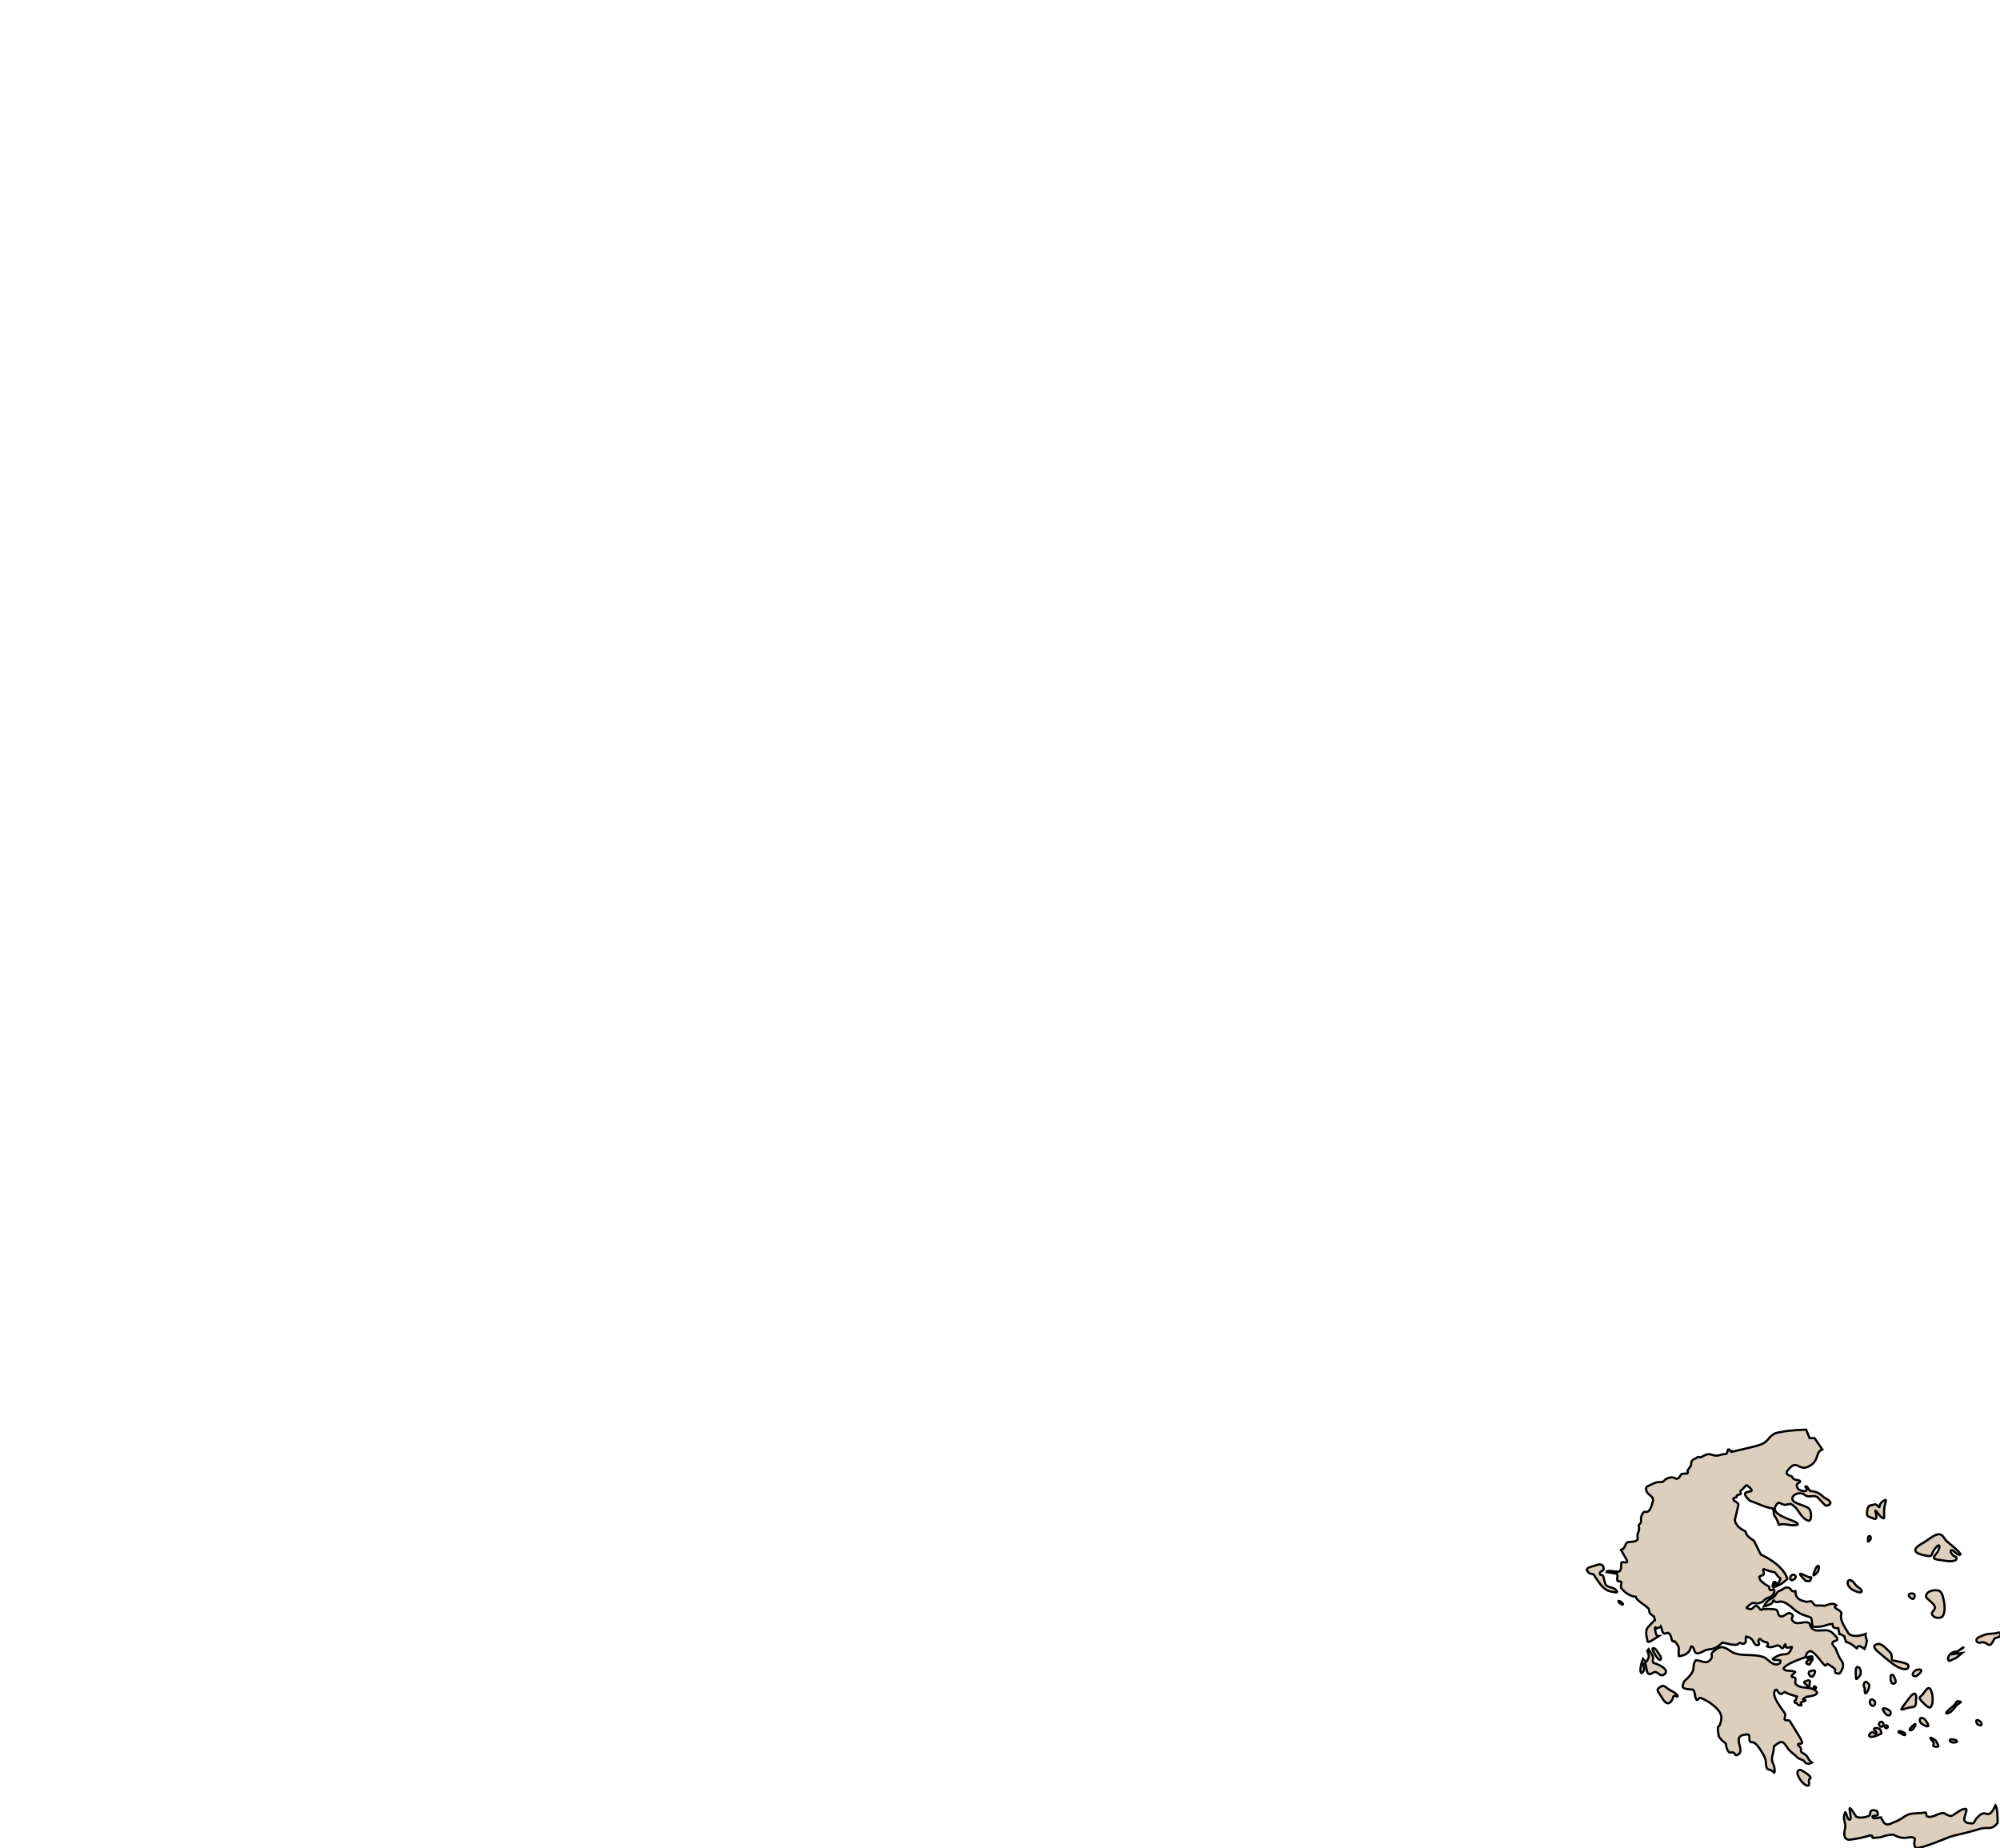
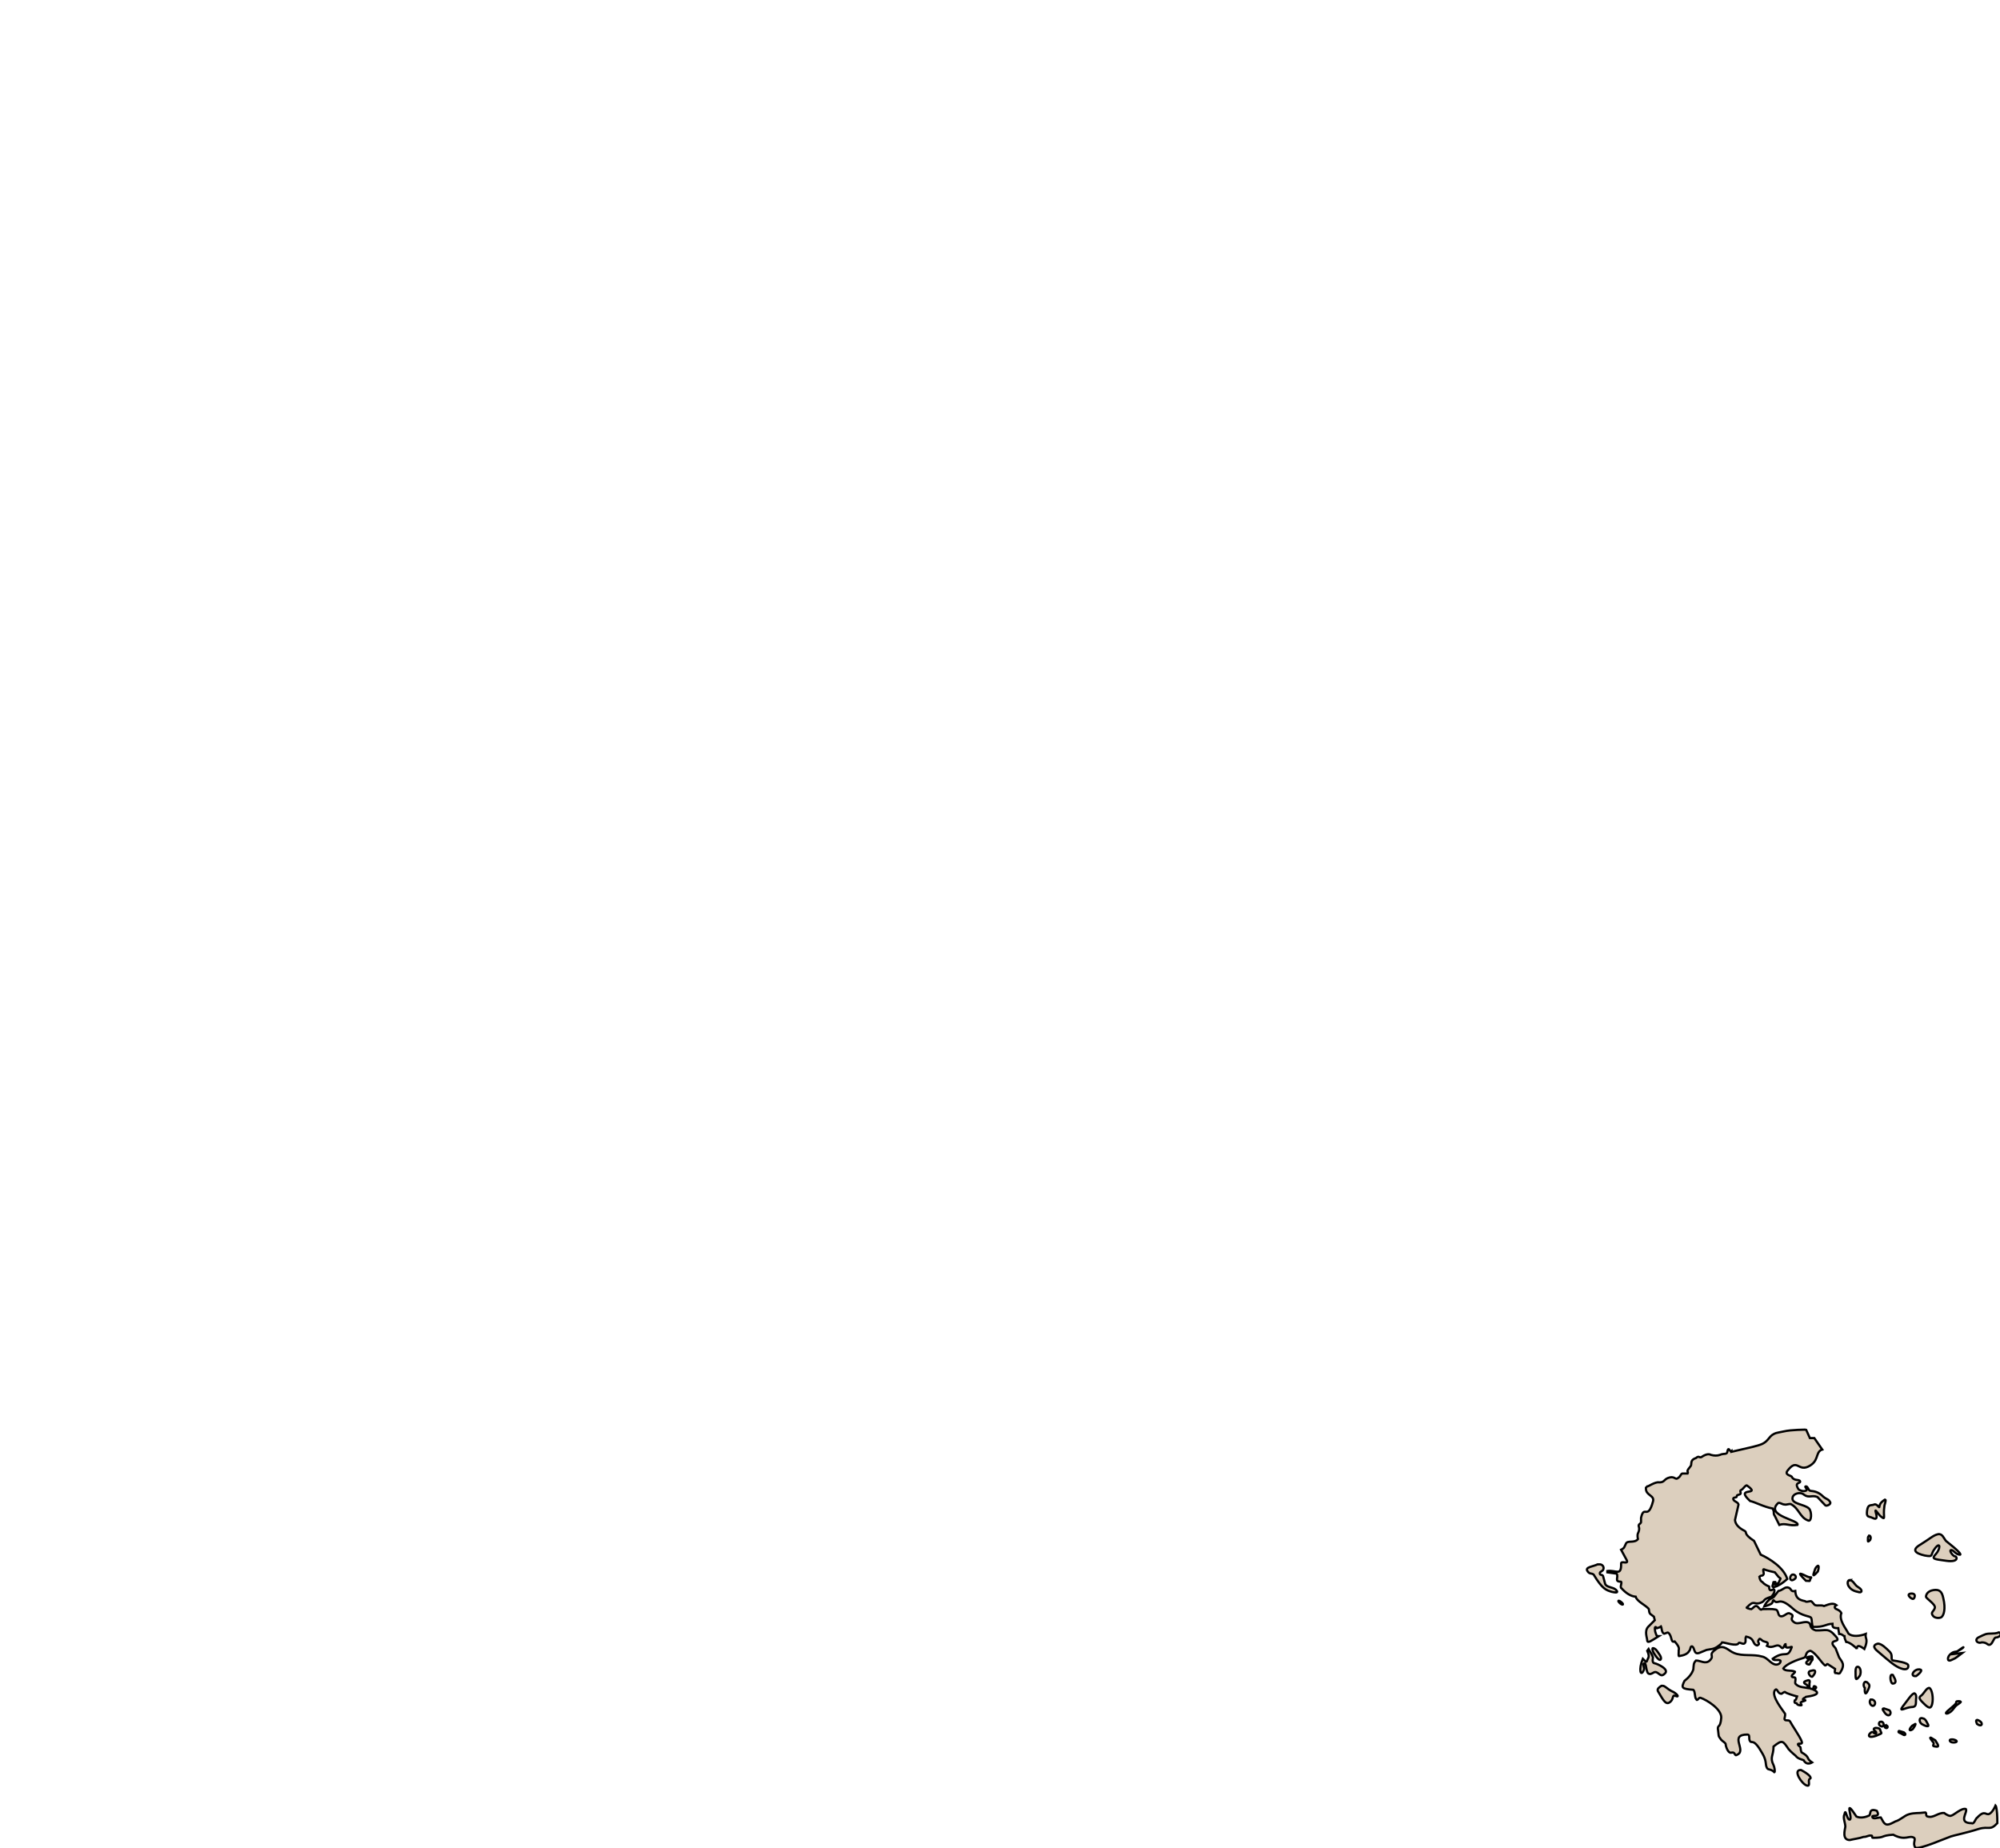
<svg>
-   <path d="M407.535,322.59 C407.535,322.59 404.242,322.678 402.422,323.019 C400.603,323.36 400.681,323.27 399.885,323.839 C399.089,324.407 398.876,325.183 397.739,325.751 C396.601,326.32 394.999,326.562 390.791,327.586 L390.752,327.469 C390.736,327.481 390.731,327.496 390.713,327.508 C390.479,327.742 390.245,326.922 390.011,327.039 C389.659,327.273 389.894,327.781 389.542,328.015 C389.367,328.132 388.749,328.076 388.059,328.327 C387.487,328.536 386.809,328.471 386.108,328.21 C385.361,327.932 384.521,328.421 383.922,328.757 C383.418,329.039 383.373,328.396 382.712,329.03 C381.541,329.44 381.627,329.971 381.58,330.552 C381.557,330.842 380.927,331.477 380.8,331.801 C380.673,332.125 381.044,332.113 380.722,332.464 C380.605,332.552 380.343,332.434 379.551,332.581 C379.155,332.655 379.287,333.008 378.848,333.401 C377.947,334.208 378.126,332.938 376.389,333.518 C375.362,333.862 375.562,334.548 374.477,334.416 C373.535,334.301 371.872,335.421 371.667,335.391 C371.591,335.457 371.516,335.577 371.433,335.665 C371.4,335.813 371.362,335.938 371.433,335.938 C371.433,337.461 373.306,337.381 372.955,338.787 C371.783,343.239 371.082,339.371 370.262,342.534 C370.262,342.534 370.327,343.029 370.262,343.471 C370.196,343.912 369.647,343.904 369.793,344.485 C369.956,345.128 369.73,345.612 369.559,346.047 C369.391,346.475 369.559,347.305 369.559,347.335 C368.807,348.311 367.314,347.496 366.866,348.388 C366.522,349.076 366.605,349.388 365.773,349.715 L367.1,352.057 C367.452,353.112 365.812,352.057 365.812,352.76 C365.93,355.806 364.643,354.165 362.651,354.516 C362.681,354.561 362.724,354.677 362.651,354.75 C362.651,354.75 364.072,354.952 364.837,355.141 C365.319,355.862 364.241,356.877 365.695,356.858 C366.192,356.852 365.422,358.185 365.89,358.419 C366.789,359.473 367.875,360.204 369.091,360.292 C369.317,361.286 371.335,362.165 371.979,362.985 C372.213,363.337 372.057,363.805 372.408,364.156 C372.76,364.391 372.994,364.664 373.228,364.781 C373.293,365.077 373.359,365.315 373.423,365.561 C372.942,365.973 372.445,366.529 371.901,367.123 C371.042,368.059 371.667,369.621 371.745,370.245 C371.823,370.869 372.76,370.167 374.321,369.152 C373.696,369.152 373.774,368.996 373.54,368.137 C373.306,367.279 373.462,366.967 373.696,367.279 C373.931,367.591 373.774,367.435 374.477,367.201 C374.588,367.164 374.684,367.086 374.75,366.967 C375.018,367.43 374.94,368.188 375.414,368.567 C375.531,368.801 376.194,368.332 376.429,368.45 C377.483,369.074 376.858,370.752 377.873,370.323 C379.317,372.002 378.652,372.079 378.77,372.743 C378.848,373.016 378.692,373.836 378.926,373.719 C380.059,373.523 380.761,373.173 381.229,372.47 C381.463,372.235 381.424,371.377 381.776,371.494 C382.478,371.845 382.087,373.368 383.376,373.016 C383.932,372.87 384.51,372.455 385.054,372.275 C385.971,372.106 386.596,372.167 387.474,371.572 C387.827,371.352 388.469,370.86 388.645,370.635 C389.172,370.655 391.862,371.641 392.314,370.831 C392.546,370.414 393.27,371.201 393.68,370.792 C394.148,370.44 393.758,369.738 393.992,369.269 C396.139,369.736 395.279,370.987 396.529,371.26 C397.544,370.909 396.333,370.596 396.919,369.972 C397.134,369.426 397.457,370.312 398.051,370.44 C398.885,370.621 399.183,370.733 398.714,371.494 C400.237,372.197 400.939,370.557 401.876,371.728 C402.462,372.431 402.578,371.026 402.813,371.026 C403.047,371.026 402.813,371.611 403.047,371.728 C403.515,371.963 404.452,371.377 404.335,371.728 C403.28,374.462 402.851,372.234 400.002,374.304 C400.237,374.89 401.525,374.304 401.759,374.773 C401.876,375.358 401.096,375.67 400.627,375.553 C399.455,375.436 398.754,374.031 397.583,373.797 C395.591,373.211 393.212,373.719 391.338,373.016 C390.049,372.548 389.075,370.986 387.435,372.041 C385.092,373.563 387.084,373.367 385.796,374.656 C384.858,375.593 383.845,374.617 382.673,374.617 C382.132,375.293 382.176,375.68 382.088,376.724 C381.814,377.662 380.996,378.558 380.097,379.3 C379.287,380.889 379.533,381.093 382.01,381.252 C382.596,381.837 382.322,382.93 382.79,383.515 C383.025,383.867 383.337,383.008 383.688,383.125 C385.211,383.594 388.528,385.739 388.411,387.613 C388.176,390.308 387.435,388.861 387.669,390.619 C387.903,391.907 387.551,391.477 388.45,392.609 C388.801,393 389.464,393.312 389.464,393.546 C389.425,393.995 389.86,395.63 390.557,395.458 C391.782,395.156 391.2,396.415 392.118,395.927 C394.11,394.99 390.164,391.438 394.343,391.36 C395.046,391.477 394.499,392.336 394.851,392.921 C395.342,393.547 395.669,392.11 397.739,395.654 C398.793,397.371 398.319,398.244 398.636,398.893 C398.954,399.542 399.397,399.03 400.354,399.986 C400.588,399.752 400.353,398.659 400.237,398.308 C399.3,396.472 400.238,396.2 400.276,394.053 C402.151,392.529 402.304,392.804 403.554,394.717 C404.257,395.498 404.998,395.966 405.232,396.2 C405.74,396.942 406.637,397.019 406.989,397.254 C407.535,398.23 408.355,398.035 408.862,397.722 C407.418,396.629 408.589,396.551 406.481,395.38 C406.364,395.146 406.325,394.6 406.325,394.366 C406.208,394.131 405.701,393.936 405.701,393.585 C405.701,393.234 406.989,393.859 406.52,392.804 C406.052,391.75 404.335,389.175 403.866,388.355 C403.632,388.004 402.93,388.355 402.696,388.004 C402.578,387.652 402.93,387.184 402.813,386.716 C402.344,385.896 399.573,382.735 400.51,381.447 C401.096,380.744 401.017,382.227 401.954,382.227 C402.071,382.227 402.695,381.681 402.813,381.798 C403.047,382.149 405.115,382.696 405.467,382.813 C405.262,383.293 405.294,383.603 405.115,383.632 C404.881,383.671 404.765,384.257 405.232,384.257 C405.701,384.257 405.271,384.686 406.169,384.803 C407.067,384.92 405.779,384.296 406.637,384.023 C407.496,383.75 407.652,383.71 407.145,383.593 C406.637,383.476 406.754,383.32 407.418,383.008 C407.501,382.969 407.536,382.93 407.535,382.891 C408.812,382.743 410.462,382.357 409.916,381.72 C409.741,381.51 409.546,381.369 409.33,381.252 C409.666,381.006 409.993,380.814 409.682,380.627 C409.291,380.393 409.33,380.393 409.213,380.822 C409.16,381.018 409.044,381.091 408.94,381.096 C408.862,381.069 408.787,381.038 408.706,381.017 C408.571,380.983 408.456,380.922 408.316,380.9 C408.315,380.897 408.277,380.904 408.277,380.9 C408.219,380.638 408.289,380.178 408.355,379.808 C408.472,379.144 408.277,379.027 407.496,379.3 C406.715,379.573 407.223,379.886 407.652,380.159 C407.834,380.275 407.958,380.572 408.042,380.861 C407.053,380.742 405.981,380.79 405.232,380.042 C404.881,379.69 405.311,379.105 405.076,378.637 C404.959,378.402 404.257,378.559 404.257,378.207 C404.257,377.856 405.35,377.31 404.998,377.193 C404.178,376.841 402.774,377.271 402.422,376.451 C403.046,375.514 405.622,374.539 407.028,374.07 C407.848,373.836 407.222,372.821 408.55,372.548 C409.721,372.9 411.008,375.241 411.828,375.827 C412.063,375.944 412.179,375.358 412.414,375.475 C412.531,375.475 413.936,376.412 414.053,376.646 C414.17,376.881 413.936,377.232 414.17,377.466 C414.522,377.583 414.99,377.817 415.224,377.466 C416.513,375.474 415.615,375.008 415.029,373.953 C414.794,373.485 414.521,372.783 414.287,372.197 C414.17,371.728 413.468,371.378 413.468,370.792 C413.468,369.972 415.459,370.558 414.17,369.152 C412.53,367.278 412.064,368.021 409.721,367.904 C408.198,367.435 408.628,366.46 408.16,366.225 C407.339,365.639 405.818,366.655 404.881,366.069 C403.437,365.015 405.389,364.742 403.983,364.04 C403.28,363.688 402.579,364.937 401.759,364.703 C401.056,364.586 401.369,363.415 400.666,363.181 C399.846,363.025 398.715,363.064 397.778,363.064 C397.543,363.181 397.505,363.337 397.27,363.22 C396.919,362.986 396.724,362.361 396.255,362.361 C395.787,362.361 395.553,362.947 395.202,363.064 C394.85,363.181 393.796,362.83 394.148,362.713 C395.885,360.917 395.745,362.169 397.192,361.659 C398.614,361.158 397.387,361.035 399.651,360.254 C400.647,359.375 400.506,358.371 400.002,358.654 C399.27,359.064 399.202,358.556 399.183,357.99 C398.831,357.756 398.285,357.6 397.66,356.975 C397.426,356.858 397.075,356.507 396.958,355.804 C397.465,355.297 397.777,355.727 398.012,355.102 C398.012,354.75 397.66,354.048 398.012,354.048 C398.707,354.352 399.66,354.636 400.471,354.79 C400.949,355.312 400.999,355.529 401.29,355.804 C401.661,356.156 401.934,356.097 401.681,356.429 C401.427,356.761 401.583,357.034 401.095,357.288 C400.607,357.541 400.295,357.717 400.51,357.366 C400.724,357.014 400.685,356.858 400.393,356.975 C400.1,357.092 400.237,356.8 400.08,357.405 C399.924,358.01 399.729,358.4 400.978,357.873 C402.227,357.346 402.715,356.761 403.32,356.273 C402.525,353.696 399.389,351.716 397.309,350.77 L395.787,347.686 C393.152,345.971 394.444,345.817 393.562,345.383 C392.572,344.897 391.631,344.116 391.455,343.003 L392.274,339.49 C392.157,338.904 391.137,338.825 391.104,338.202 C391.084,337.831 391.92,338.01 391.884,337.733 C391.825,337.282 392.093,337.382 392.626,337.187 C393.086,337.018 392.411,336.45 392.899,336.25 C393.245,336.109 393.963,334.991 394.187,335.157 C397.651,337.722 391.278,335.312 394.889,338.67 C396.198,339.002 397.816,340.016 400.002,340.387 C400.495,341.353 399.955,341.361 400.471,342.105 C401.044,342.932 401.144,343.461 401.407,344.056 C402.95,343.607 403.71,344.427 405.623,344.056 C406.208,343.002 398.362,342.184 401.056,339.255 C401.408,338.787 402.071,339.529 402.656,339.529 C403.125,339.646 403.632,339.255 404.1,339.373 C405.975,340.31 406.09,342.416 407.964,343.119 C408.784,343.471 408.901,341.129 408.199,340.426 C407.261,339.489 404.1,339.334 404.452,337.928 C404.627,337.147 406.21,336.527 407.145,337.265 C408.208,338.104 408.881,337.225 410.033,337.772 C410.033,337.772 411.077,338.874 411.867,339.685 C412.067,339.89 413.195,339.51 412.999,339.021 C412.589,338.191 412.151,338.427 411.36,337.694 C410.315,336.728 409.497,336.514 408.55,336.445 C408.081,336.328 407.926,335.274 407.457,335.392 C407.106,335.392 407.73,335.86 407.73,336.094 C407.613,336.328 407.496,336.445 407.379,336.445 C406.91,336.562 406.013,336.25 405.779,336.016 C404.744,334.416 406.286,334.786 406.169,334.26 C406.052,333.733 404.784,334.318 404.335,333.167 C403.983,332.933 402.578,332.816 403.398,331.762 C405.507,329.067 405.699,331.918 407.925,330.981 C410.503,329.81 409.603,328.015 410.892,327.195 C411.018,327.128 411.096,327.128 411.204,327.078 L409.448,324.502 L408.316,324.502 L407.535,322.59 Z M425.45,338.436 C425.413,338.428 425.362,338.436 425.294,338.475 C424.747,338.787 424.201,339.177 424.123,339.88 C424.045,340.582 423.576,339.177 422.874,339.49 C422.171,339.802 421.547,339.333 421.313,340.895 C421.078,342.456 421.703,342.144 422.483,342.534 C423.264,342.924 423.654,342.846 423.264,341.363 C422.874,339.88 423.81,341.909 424.669,342.456 C425.528,343.002 424.903,341.987 425.216,339.958 C425.284,339.548 425.71,338.487 425.45,338.436 L425.45,338.436 Z M437.315,346.203 C436.3,346.359 435.519,347.218 433.412,348.466 C431.304,349.715 432.085,350.496 434.27,350.964 C436.456,351.433 435.441,350.886 436.69,349.325 C437.939,347.764 437.861,349.481 436.846,350.652 C435.832,351.823 436.3,351.823 439.188,352.213 C442.076,352.604 441.608,351.199 441.14,351.199 C440.671,351.199 439.813,349.95 440.281,349.793 C440.749,349.637 441.218,350.652 442.076,350.808 C442.935,350.964 441.92,349.95 439.188,347.686 C438.642,347.139 438.33,346.047 437.315,346.203 Z M421.781,346.593 C421.626,346.623 421.508,346.79 421.508,347.1 C421.508,347.928 421.369,348.098 421.976,347.491 C422.321,346.87 422.04,346.543 421.781,346.593 L421.781,346.593 Z M360.856,352.994 C360.751,353.007 360.621,353.023 360.504,353.072 C359.568,353.462 357.616,353.618 358.162,354.477 C358.709,355.336 359.099,354.945 359.646,355.336 C361.675,358.614 362.378,358.848 363.705,359.161 C365.032,359.473 365.188,359.317 364.563,358.692 C363.939,358.068 362.456,358.224 362.222,357.365 C361.987,356.507 361.987,356.663 361.831,355.882 C361.675,355.102 361.051,355.648 360.973,355.102 C360.895,354.555 361.675,354.633 361.831,354.087 C361.968,353.609 361.585,352.904 360.856,352.994 L360.856,352.994 Z M410.267,353.306 C410.095,353.272 409.836,353.579 409.643,354.048 C409.256,354.986 408.627,356.416 410.228,354.594 C410.504,353.711 410.44,353.341 410.267,353.306 L410.267,353.306 Z M406.247,355.102 C406.019,355.115 406.215,355.499 407.457,356.741 C408.561,356.686 408.313,357.029 408.589,356.311 C408.865,355.594 408.795,356.184 407.691,355.687 C407.139,355.439 406.475,355.088 406.247,355.102 Z M404.491,355.336 C404.342,355.361 404.197,355.471 404.1,355.609 C403.714,356.161 404.044,357.078 405.037,356.194 C405.451,355.656 404.938,355.261 404.491,355.336 Z M417.41,356.546 C416.776,356.506 416.789,357.419 417.175,357.951 C417.617,358.558 418.195,358.908 419.244,359.239 C420.293,359.57 420.394,358.831 419.4,358.224 C418.407,357.617 418.605,357.12 417.722,356.624 C417.605,356.575 417.5,356.551 417.41,356.546 L417.41,356.546 Z M403.164,358.185 C402.565,358.207 402.098,358.885 401.329,359.005 C400.861,359.356 400.744,359.863 400.276,360.332 C399.924,360.683 399.417,360.722 399.066,361.073 C398.363,361.659 398.012,362.478 398.012,362.478 C398.012,362.478 399.222,362.166 399.69,361.854 C400.158,361.541 399.885,361.229 400.237,361.112 C401.369,362.4 401.227,359.924 404.686,363.025 C406.707,364.836 408.491,364.605 408.667,365.132 C408.901,365.484 408.823,366.693 409.057,367.045 C411.673,367.241 411.828,366.537 413.468,366.42 C413.585,367.123 413.584,367.435 414.795,367.396 C414.834,367.864 415.029,368.293 415.029,368.723 C415.653,368.723 415.926,369.23 416.161,369.23 C416.239,369.816 416.473,370.167 416.59,370.518 C417.253,370.479 418.932,371.845 419.049,372.079 C419.088,371.143 419.595,371.261 420.727,372.079 C421.762,369.659 420.805,369.864 420.961,368.684 C419.673,369.182 417.859,369.425 417.097,368.567 C416.511,367.435 414.912,365.562 415.536,363.961 C415.185,363.376 414.832,363.301 414.248,362.908 C413.819,362.618 414.073,362.439 414.365,362.205 C413.59,361.579 412.692,362.01 411.633,362.361 C410.93,362.127 410.15,362.42 409.526,362.205 C409.291,362.088 408.901,361.307 408.667,361.307 C408.198,361.307 407.613,361.581 407.262,361.346 C405.798,361.014 405.153,360.493 405.115,359.044 C403.923,359.293 404.384,358.419 403.437,358.224 C403.344,358.197 403.249,358.182 403.164,358.185 L403.164,358.185 Z M436.3,358.848 C434.973,359.005 434.583,359.785 434.583,360.253 C434.583,360.722 436.846,362.049 436.612,362.829 C436.378,363.61 435.597,363.766 436.066,364.469 C436.534,365.171 437.705,365.171 438.173,364.859 C438.642,364.547 439.11,363.064 438.486,360.644 C438.173,359.083 437.627,358.692 436.3,358.848 L436.3,358.848 Z M431.148,359.551 C429.989,359.827 431.352,360.855 431.655,360.8 C431.959,360.745 432.556,359.413 431.148,359.551 Z M365.305,361.229 C365.024,361.199 365.219,361.624 365.695,361.893 C366.33,362.251 366.48,362.032 365.734,361.424 C365.527,361.286 365.398,361.239 365.305,361.229 L365.305,361.229 Z M450.897,368.372 C450.751,368.43 450.468,368.567 449.648,368.606 C448.009,368.684 447.853,368.84 446.604,369.386 C445.355,369.933 446.136,371.026 447.15,370.557 C448.477,370.557 448.477,371.416 449.102,371.104 C449.726,370.791 449.882,369.543 450.429,369.543 C450.975,369.543 451.756,368.918 451.287,368.528 C451.053,368.333 451.044,368.313 450.897,368.372 L450.897,368.372 Z M423.732,370.948 C422.874,371.104 422.405,371.572 423.81,372.743 C426.465,375.007 427.635,376.021 429.04,376.49 C430.446,376.958 430.68,376.334 430.602,375.787 C430.524,375.241 428.026,374.851 427.245,374.694 C426.465,374.538 427.245,373.602 426.465,372.821 C425.684,372.04 424.591,370.791 423.732,370.948 Z M442.974,371.728 C442.872,371.766 442.662,371.884 442.389,372.119 C442.115,372.353 441.895,372.51 441.725,372.587 C442.873,371.999 443.201,371.645 442.974,371.728 L442.974,371.728 Z M441.725,372.587 C441.217,372.817 441.042,372.528 440.281,373.055 C439.266,373.758 439.344,375.163 440.281,374.616 C441.218,374.07 440.749,374.694 442.779,372.977 L440.203,373.289 C440.848,373.028 441.317,372.796 441.725,372.587 Z M373.033,371.884 C372.833,371.912 372.791,372.186 373.15,372.821 C374.199,374.698 374.679,374.801 374.789,374.304 C374.899,373.807 374.255,373.148 373.813,372.431 C373.593,372.072 373.233,371.857 373.033,371.884 L373.033,371.884 Z M371.979,372.119 C371.876,372.254 371.799,372.374 371.706,372.509 C372.075,373.4 372.136,373.835 371.901,374.226 C371.55,374.812 371.784,375.358 370.847,374.46 C370.799,374.414 370.77,374.358 370.73,374.304 C369.71,376.74 370.196,378.469 370.925,376.919 C371.16,376.451 370.574,375.631 370.925,375.397 C371.628,374.811 371.276,377.504 372.096,377.739 C372.565,377.856 373.033,377.27 373.501,377.27 C374.321,377.388 374.672,378.559 375.609,377.739 C376.897,376.684 373.853,375.397 373.267,375.28 C372.681,375.163 373.033,374.109 373.033,373.992 C372.799,373.289 372.331,372.704 371.979,372.119 L371.979,372.119 Z M408.472,373.758 C407.809,373.868 407.315,374.265 408.199,374.265 C409.082,374.265 408.624,374.318 408.238,374.538 C407.851,374.759 407.13,375.199 407.847,375.475 C408.565,375.751 408.19,375.58 409.018,374.421 C408.908,373.98 409.134,373.647 408.472,373.758 L408.472,373.758 Z M419.205,376.139 C418.947,376.112 418.716,376.369 418.737,377.114 C418.792,379.101 418.608,379.376 419.712,378.051 C420.126,377.051 419.635,376.182 419.205,376.139 Z M432.787,376.724 C431.616,376.88 430.992,378.441 432.397,378.207 C433.646,377.348 433.958,376.568 432.787,376.724 Z M409.174,376.919 C409.063,376.92 408.918,376.949 408.745,376.997 C407.365,377.218 408.632,378.672 409.018,378.285 C409.356,377.947 409.956,376.909 409.174,376.919 L409.174,376.919 Z M426.933,377.895 C426.309,377.87 426.562,380.061 427.245,379.924 C428.026,379.768 427.792,379.144 427.245,378.051 C427.118,377.944 427.022,377.898 426.933,377.895 L426.933,377.895 Z M420.961,379.495 C420.602,379.599 420.311,380.277 420.766,380.939 C420.656,382.154 420.956,382.583 421.508,381.369 C422.06,380.154 421.754,380.054 421.313,379.612 C421.202,379.502 421.081,379.46 420.961,379.495 L420.961,379.495 Z M375.179,380.393 C375.105,380.398 375.023,380.432 374.945,380.471 C374.321,380.783 373.852,381.095 374.087,381.642 C375.179,383.203 375.804,384.92 376.819,384.14 C377.833,383.359 377.209,382.344 378.146,382.735 C379.082,383.125 378.38,382.11 377.209,381.564 C376.184,381.086 375.703,380.355 375.179,380.393 L375.179,380.393 Z M435.129,380.9 C434.605,381.025 433.958,382.393 433.412,382.735 C432.787,383.125 433.49,383.749 434.036,384.296 C435.207,385.467 435.676,385.701 435.988,384.452 C436.3,383.203 435.91,381.251 435.363,380.939 C435.295,380.9 435.204,380.882 435.129,380.9 L435.129,380.9 Z M432.007,382.149 C431.414,382.065 430.309,383.886 429.431,384.998 C428.26,386.481 429.899,385.311 431.304,385.233 C432.709,385.154 432.163,384.14 432.397,382.969 C432.338,382.422 432.204,382.177 432.007,382.149 Z M422.249,383.476 C422.175,383.491 422.123,383.545 422.054,383.593 C421.502,384.311 422.549,385.404 422.991,384.686 C423.377,384.058 422.772,383.375 422.249,383.476 L422.249,383.476 Z M441.647,383.905 C441.488,383.933 441.401,384.013 441.374,384.179 C441.319,384.51 440.657,385.006 439.774,385.779 C438.891,386.552 439.027,386.78 439.579,386.56 C440.13,386.339 440.328,386.281 441.101,385.233 C441.597,384.46 442.863,384.055 442.311,383.945 C442.035,383.889 441.806,383.878 441.647,383.906 L441.647,383.905 Z M425.098,385.467 C424.786,385.477 424.669,385.701 425.137,386.247 C426.23,388.043 427.089,386.481 426.308,385.935 C425.918,385.662 425.411,385.457 425.098,385.467 L425.098,385.467 Z M433.49,387.652 C433.061,387.729 433.018,388.496 433.646,388.979 C434.695,389.642 435.47,389.823 434.973,388.94 C434.476,388.057 434.292,387.818 433.685,387.652 C433.609,387.632 433.551,387.641 433.49,387.652 L433.49,387.652 Z M446.214,388.121 C445.944,388.086 445.793,388.289 446.097,388.979 C446.869,389.587 447.364,389.258 447.033,388.706 C446.868,388.43 446.483,388.155 446.214,388.121 L446.214,388.121 Z M424.396,388.511 C423.948,388.574 423.762,389.275 424.318,389.565 C424.953,389.896 425.364,388.842 424.591,388.511 C424.519,388.49 424.46,388.502 424.396,388.511 L424.396,388.511 Z M432.163,389.018 C432.069,389.012 431.86,389.155 431.538,389.448 C430.68,390.228 430.68,390.775 431.616,390.228 C432.153,389.448 432.32,389.029 432.163,389.018 L432.163,389.018 Z M425.489,389.331 C425.231,389.399 425.199,389.75 425.489,389.916 C425.875,390.137 426.144,389.59 425.84,389.37 C425.709,389.321 425.575,389.308 425.489,389.331 L425.489,389.331 Z M423.303,389.916 C422.903,389.945 422.64,390.15 423.03,390.462 C423.81,391.087 423.186,391.477 422.718,390.931 C422.249,390.384 420.532,392.57 423.264,391.711 C424.903,391.009 424.591,391.321 424.357,390.462 C424.24,390.033 423.703,389.887 423.303,389.916 Z M428.533,390.619 C428.466,390.635 428.405,390.674 428.377,390.736 C428.267,390.984 428.817,391.001 429.314,391.36 C429.81,391.719 430.277,391.4 429.587,390.931 C429.09,390.682 428.735,390.568 428.533,390.619 L428.533,390.619 Z M435.637,392.102 C435.409,392.103 435.754,392.57 436.144,392.96 C436.768,393.585 435.597,393.975 436.69,394.131 C437.783,394.287 437.393,393.819 436.768,392.726 C436.124,392.258 435.773,392.101 435.637,392.102 L435.637,392.102 Z M440.32,392.453 C439.655,392.458 439.934,393.195 440.827,393.195 C441.849,393.195 441.886,392.658 440.671,392.492 C440.537,392.458 440.415,392.452 440.32,392.453 L440.32,392.453 Z M406.325,399.361 C404.452,399.361 406.559,402.562 407.652,402.874 C408.745,403.186 407.808,401.625 408.355,401.391 C408.901,401.157 408.277,400.454 406.325,399.361 Z M450.273,407.323 C450.273,407.323 449.672,408.89 448.907,409.275 C448.141,409.66 447.834,408.357 446.175,410.094 C445.706,410.446 445.472,411.656 444.887,411.421 C441.724,411.46 444.145,408.924 443.638,408.182 C442.583,407.948 440.906,409.626 440.32,409.743 C439.969,409.86 439.188,409.47 438.681,409.119 C437.275,409.002 436.301,410.251 435.012,409.899 C434.309,409.782 435.013,408.767 434.192,409.002 C432.904,409.236 432.007,409.04 430.719,409.392 C429.664,409.743 428.846,410.68 427.674,411.031 C427.089,411.265 426.309,411.773 425.723,411.656 C425.02,411.538 424.826,410.719 424.396,410.055 C423.81,410.133 422.64,410.563 422.523,409.977 C422.288,409.392 424.474,410.29 423.459,408.611 C421.468,407.948 422.289,409.509 421.703,409.743 C420.883,410.095 419.674,410.29 418.854,409.938 C415.965,405.294 418.244,410.431 417.371,410.602 C416.661,410.74 416.532,407.771 416.2,409.392 C415.848,410.212 416.395,411.265 416.395,412.202 C416.278,412.905 415.574,415.129 417.332,415.129 C418.152,415.012 419.712,414.778 420.532,414.544 C421.352,414.427 421.585,414.075 422.288,414.193 C422.64,414.193 422.288,414.7 422.64,414.7 C425.531,414.622 424.236,414.192 427.206,413.958 C429.958,415.507 430.762,414.065 431.929,414.739 C432.387,415.004 431.492,415.997 432.241,416.886 C432.944,417.471 439.5,414.622 440.203,414.388 C440.672,414.212 443.74,413.602 446.487,412.748 C448.897,411.999 449.043,413.217 450.741,411.382 C450.781,407.829 450.273,407.323 450.273,407.323 L450.273,407.323 Z" id="greece" stroke="#000000" stroke-width="0.5" fill="#DCCFBE" fill-rule="nonzero" />
+   <path d="M407.5 322.6s-3.3 0-5 .4c-1.9.4-1.8.3-2.6.8-.8.6-1 1.4-2.2 2-1.1.5-2.7.8-7 1.8v-.1c-.2.2-.5-.6-.7-.5-.3.3-.1.8-.5 1-.1.1-.8 0-1.4.3-.6.2-1.3.2-2 0-.7-.4-1.6.1-2.2.5-.5.2-.5-.4-1.2.2-1.2.4-1 1-1.1 1.6 0 .2-.7.9-.8 1.2-.1.3.2.3 0 .7h-1.2c-.4.2-.3.5-.8.9-.9.8-.7-.5-2.4.1-1 .4-.8 1-2 1-.9-.2-2.5 1-2.7.9l-.3.3v.2c0 1.6 2 1.5 1.6 2.9-1.2 4.4-2 .6-2.7 3.7v1c-.1.4-.7.4-.5 1 .2.6 0 1.1-.2 1.5-.2.5 0 1.3 0 1.3-.8 1-2.3.2-2.7 1-.4.8-.3 1-1.1 1.4l1.3 2.4c.4 1-1.3 0-1.3.7.1 3-1.2 1.4-3.1 1.7v.3l2.1.3c.5.8-.6 1.8.9 1.8.5 0-.3 1.3.2 1.5.9 1 2 1.8 3.2 1.9.2 1 2.2 1.9 2.9 2.7.2.3 0 .8.4 1.2l.8.6.2.8-1.5 1.5c-.9 1-.2 2.5-.2 3.1.1.7 1 0 2.6-1-.6 0-.5-.2-.8-1-.2-1 0-1.2.2-1 .2.4 0 .2.8 0l.3-.2c.2.4.1 1.2.6 1.6.1.2.8-.3 1-.2 1 .7.5 2.4 1.5 2 1.4 1.6.8 1.7.9 2.3 0 .3-.1 1.1.1 1 1.2-.2 1.9-.5 2.3-1.2.3-.3.2-1.1.6-1 .7.3.3 1.9 1.6 1.5l1.7-.7c.9-.2 1.5-.1 2.4-.7.3-.2 1-.7 1.1-1 .6 0 3.3 1 3.7.2.2-.4 1 .4 1.4 0 .4-.4 0-1 .3-1.5 2.1.4 1.3 1.7 2.5 2 1-.4-.2-.7.4-1.3.2-.6.6.3 1.2.4.8.2 1 .3.6 1 1.5.8 2.2-.8 3.2.3.6.7.7-.7 1-.7l.1.7c.5.3 1.5-.3 1.3 0-1 2.8-1.4.5-4.3 2.6.2.6 1.5 0 1.8.5 0 .6-.7.9-1.2.8-1.1-.2-1.8-1.6-3-1.8-2-.6-4.4 0-6.3-.8-1.3-.5-2.2-2-3.9-1-2.3 1.6-.3 1.4-1.6 2.7-1 .9-2 0-3.1 0-.6.6-.5 1-.6 2-.3 1-1.1 1.9-2 2.6-.8 1.6-.6 1.8 2 2 .5.5.2 1.6.7 2.2.2.4.5-.5.9-.4 1.5.5 4.8 2.6 4.7 4.5-.2 2.7-1 1.3-.7 3 .2 1.3-.1.9.7 2 .4.4 1 .7 1 1 0 .4.5 2 1.2 1.9 1.2-.3.6 1 1.5.4 2-1-2-4.5 2.2-4.5.7 0 .2 1 .6 1.5.4.6.8-.8 2.8 2.8 1 1.7.6 2.5 1 3.2.3.6.7.1 1.7 1 .2-.1 0-1.2-.2-1.6-.9-1.8 0-2.1 0-4.2 2-1.6 2.1-1.3 3.4.6.7.8 1.4 1.3 1.6 1.5.5.7 1.4.8 1.8 1 .5 1 1.4.8 1.9.5-1.5-1-.3-1.1-2.4-2.3a3 3 0 0 1-.2-1c0-.3-.6-.5-.6-.8 0-.4 1.3.3.8-.8-.4-1-2.2-3.6-2.6-4.4-.3-.4-1 0-1.2-.4-.1-.3.2-.8.1-1.3-.5-.8-3.2-4-2.3-5.3.6-.7.5.8 1.5.8 0 0 .7-.5.8-.4.2.3 2.3.9 2.7 1-.2.5-.2.8-.4.8s-.3.7.1.7c.5 0 0 .4 1 .5.9.1-.4-.5.4-.8.9-.3 1-.3.5-.4-.5-.1-.3-.3.3-.6l.1-.1c1.3-.2 3-.5 2.4-1.2a2 2 0 0 0-.6-.4c.4-.3.7-.5.4-.7-.4-.2-.4-.2-.5.2 0 .2-.2.3-.3.3h-.2l-.4-.2v-1c.2-.8 0-.9-.8-.6-.8.3-.3.6.2.9.1 0 .3.4.3.7-1-.2-2-.1-2.8-.9-.3-.3.1-.9-.1-1.4-.1-.2-.8 0-.8-.4 0-.3 1-.9.7-1-.8-.4-2.2 0-2.6-.7.6-1 3.2-2 4.6-2.4.8-.3.2-1.3 1.5-1.6 1.2.4 2.5 2.7 3.3 3.3.3.1.4-.4.6-.3l1.7 1.1c0 .3-.2.6 0 .9.4 0 .9.3 1.1 0 1.3-2 .4-2.5-.2-3.5l-.7-1.8c-.1-.5-.8-.8-.8-1.4 0-.8 2-.2.7-1.6-1.7-2-2.1-1.2-4.5-1.3-1.5-.5-1-1.4-1.5-1.7-.9-.6-2.4.5-3.3-.1-1.5-1 .5-1.4-1-2-.6-.4-1.3.8-2.1.6-.7-.1-.4-1.3-1.1-1.5-.9-.2-2-.1-3-.1-.2 0-.2.2-.4.1-.4-.2-.6-.8-1-.8-.5 0-.7.5-1.1.7-.3 0-1.4-.3-1-.4 1.7-1.8 1.5-.5 3-1 1.4-.5.2-.7 2.5-1.4 1-1 .8-2 .3-1.6-.7.4-.8-.1-.8-.7-.4-.2-1-.4-1.5-1-.3-.1-.6-.5-.7-1.2.5-.5.8 0 1-.7 0-.3-.3-1 0-1 .7.3 1.7.5 2.5.7l.8 1c.4.4.6.3.4.6-.3.4-.1.6-.6.9-.5.2-.8.4-.6 0 .2-.3.2-.4-.1-.3-.3 0-.2-.2-.3.4-.2.6-.4 1 .9.5 1.2-.6 1.7-1.1 2.3-1.6-.8-2.6-4-4.6-6-5.5l-1.5-3.1c-2.6-1.7-1.4-1.9-2.2-2.3-1-.5-2-1.3-2.1-2.4l.8-3.5c-.1-.6-1.2-.7-1.2-1.3 0-.4.8-.2.8-.5 0-.4.2-.3.7-.5.5-.2-.2-.8.3-1 .3 0 1-1.2 1.3-1 3.5 2.5-3 .1.7 3.5 1.3.3 3 1.3 5.1 1.7.5 1 0 1 .5 1.7l1 2c1.4-.5 2.2.3 4.1 0 .6-1.1-7.2-2-4.5-4.8.3-.5 1 .2 1.6.2.4.1 1-.2 1.4-.1 1.9 1 2 3 3.9 3.7.8.4.9-2 .2-2.7-1-1-4.1-1-3.7-2.5.1-.8 1.7-1.4 2.6-.6 1.1.8 1.8 0 3 .5l1.8 1.9c.2.2 1.3-.2 1.1-.7-.4-.8-.8-.6-1.6-1.3-1-1-1.9-1.2-2.9-1.3-.4 0-.6-1.1-1-1-.4 0 .2.5.2.7 0 .2-.2.3-.3.3-.5.2-1.4-.1-1.6-.4-1-1.6.5-1.2.4-1.7-.1-.6-1.4 0-1.9-1.1-.3-.3-1.7-.4-.9-1.4 2.1-2.7 2.3.1 4.5-.8 2.6-1.2 1.7-3 3-3.8l.3-.1-1.8-2.6h-1l-.9-2Zm18 15.8h-.2c-.6.4-1.1.8-1.2 1.5 0 .7-.5-.7-1.2-.4-.7.3-1.4-.2-1.6 1.4-.2 1.6.4 1.2 1.2 1.6.8.4 1.2.3.8-1.1-.4-1.5.5.5 1.4 1 .8.6.2-.4.5-2.4 0-.5.5-1.5.2-1.6Zm11.8 7.8c-1 .2-1.8 1-3.9 2.3-2.1 1.2-1.3 2 .9 2.5 2.2.4 1.1-.1 2.4-1.7 1.2-1.5 1.2.2.1 1.4-1 1.1-.5 1.1 2.4 1.5 2.9.4 2.4-1 2-1-.5 0-1.4-1.3-1-1.4.5-.2 1 .9 1.9 1 .8.2-.2-.9-3-3.1-.5-.6-.8-1.7-1.8-1.5Zm-15.5.4c-.2 0-.3.2-.3.5 0 .8-.1 1 .5.4.3-.6 0-1-.2-1Zm-61 6.4h-.3c-1 .5-2.9.6-2.3 1.5.5.8.9.4 1.4.8 2 3.3 2.8 3.5 4.1 3.9 1.3.3 1.5.1.9-.5-.7-.6-2.1-.5-2.4-1.3l-.4-1.5c-.1-.8-.7-.3-.8-.8-.1-.5.7-.5.8-1 .2-.5-.2-1.2-1-1.1Zm49.5.3c-.2 0-.5.3-.7.7-.3 1-1 2.4.6.6.3-.9.2-1.3 0-1.3Zm-4 1.8c-.3 0 0 .4 1.2 1.6 1 0 .8.3 1-.4.4-.7.3-.1-.8-.6-.6-.3-1.2-.6-1.5-.6Zm-1.8.2c-.2 0-.3.2-.4.3-.4.6 0 1.5 1 .6.4-.5-.2-1-.6-.9Zm13 1.2c-.7 0-.7 1-.3 1.5.4.6 1 1 2 1.2 1 .4 1.2-.4.2-1s-.8-1-1.7-1.6a1 1 0 0 0-.3 0Zm-14.3 1.7c-.6 0-1.1.7-1.9.8l-1 1.3c-.4.4-.9.4-1.2.8-.7.6-1 1.4-1 1.4s1.1-.3 1.6-.6c.5-.4.2-.7.5-.8 1.2 1.3 1-1.2 4.5 2 2 1.7 3.8 1.5 4 2 .2.4.1 1.6.4 2 2.6.1 2.7-.6 4.4-.7 0 .7 0 1 1.3 1l.2 1.3c.7 0 1 .5 1.2.5 0 .6.3 1 .4 1.3.7 0 2.3 1.3 2.4 1.6 0-1 .6-.8 1.7 0 1-2.4.1-2.2.3-3.4-1.3.5-3.1.7-3.9-.1-.6-1.2-2.2-3-1.6-4.6-.3-.6-.7-.7-1.3-1-.4-.4-.1-.6.2-.8-.8-.6-1.7-.2-2.8.2-.7-.3-1.4 0-2-.2-.3-.1-.7-.9-1-.9-.4 0-1 .3-1.3 0-1.5-.3-2.1-.8-2.2-2.3-1.2.3-.7-.6-1.7-.8h-.2Zm33.1.6c-1.3.2-1.7 1-1.7 1.5 0 .4 2.2 1.7 2 2.5-.2.8-1 1-.5 1.7.4.7 1.6.7 2 .4.5-.4 1-1.8.4-4.3-.3-1.5-.9-2-2.2-1.8Zm-5.2.8c-1.1.2.3 1.3.6 1.2.3 0 .9-1.4-.6-1.2Zm-65.8 1.6c-.3 0 0 .4.4.7.6.4.8.1 0-.5a1 1 0 0 0-.4-.2Zm85.6 7.2c-.1 0-.4.2-1.3.2-1.6 0-1.7.2-3 .8-1.2.5-.5 1.6.6 1.2 1.3 0 1.3.8 1.9.5.6-.3.8-1.6 1.3-1.6.6 0 1.4-.6.9-1-.2-.2-.3-.2-.4-.1Zm-27.2 2.5c-.8.2-1.3.7.1 1.8 2.7 2.3 3.8 3.3 5.2 3.8 1.4.5 1.7-.2 1.6-.7 0-.6-2.6-1-3.4-1.1-.7-.2 0-1.1-.7-1.9-.8-.8-2-2-2.8-1.9Zm19.3.8-.6.4-.7.5c1.2-.6 1.5-1 1.3-.9Zm-1.3.9c-.5.2-.7 0-1.4.5-1 .7-1 2 0 1.5s.4 0 2.5-1.6l-2.6.3 1.5-.7Zm-68.7-.7c-.2 0-.2.3.1 1 1.1 1.8 1.6 1.9 1.7 1.4.1-.5-.5-1.2-1-1.9-.2-.3-.6-.5-.8-.5Zm-1 .2-.3.4c.4.9.4 1.3.2 1.7-.4.6-.1 1.2-1 .3l-.2-.2c-1 2.4-.5 4.2.2 2.6.3-.4-.3-1.3 0-1.5.7-.6.4 2.1 1.2 2.3.5.2 1-.4 1.4-.4.8 0 1.2 1.3 2.1.4 1.3-1-1.7-2.3-2.3-2.4-.6-.1-.3-1.2-.3-1.3-.2-.7-.7-1.3-1-1.9Zm36.5 1.7c-.7 0-1.2.5-.3.5.9 0 .4 0 0 .2-.3.3-1 .7-.4 1 .8.3.4 0 1.2-1 0-.5.1-.9-.5-.7Zm10.7 2.3c-.3 0-.5.3-.5 1 0 2 0 2.3 1 1 .4-1 0-2-.5-2Zm13.6.6c-1.2.2-1.8 1.7-.4 1.5 1.2-.9 1.6-1.6.4-1.5Zm-23.6.2-.5.1c-1.3.2 0 1.7.3 1.3.4-.4 1-1.4.2-1.4Zm17.7 1c-.6 0-.3 2.2.3 2 .8-.1.6-.8 0-1.8 0-.2-.2-.2-.3-.2Zm-6 1.6c-.3.1-.6.8-.1 1.4-.1 1.3.2 1.7.7.5.6-1.2.3-1.3-.2-1.8l-.3-.1Zm-45.7.9h-.3c-.6.4-1 .7-.8 1.2 1 1.6 1.7 3.3 2.7 2.5 1-.7.4-1.8 1.3-1.4 1 .4.3-.6-.9-1.1-1-.5-1.5-1.2-2-1.2Zm60 .5c-.6.1-1.2 1.5-1.8 1.8-.6.4 0 1 .6 1.6 1.2 1.2 1.7 1.4 2 .2.3-1.3 0-3.2-.6-3.6h-.3Zm-3.2 1.2c-.6 0-1.7 1.8-2.6 2.9-1.1 1.5.5.3 1.9.2 1.4 0 .9-1 1.1-2.2 0-.6-.2-.8-.4-.9Zm-9.8 1.4h-.1c-.6.8.4 1.9.9 1.2.4-.6-.2-1.3-.8-1.2Zm19.4.4c-.1 0-.2.1-.2.3 0 .3-.7.8-1.6 1.6-1 .8-.8 1-.2.8.5-.3.7-.3 1.5-1.4.5-.7 1.8-1.1 1.2-1.3a2 2 0 0 0-.7 0Zm-16.5 1.6c-.3 0-.4.2 0 .7 1.1 1.8 2 .3 1.2-.3l-1.2-.4Zm8.4 2.2c-.4 0-.5.8.1 1.3 1 .6 1.9.8 1.4 0-.5-1-.7-1.2-1.3-1.3h-.2Zm12.7.4c-.3 0-.4.2-.1.9.8.6 1.3.3 1-.3-.2-.3-.6-.5-.9-.6Zm-21.8.4c-.5 0-.6.8 0 1 .6.4 1-.7.2-1h-.2Zm7.8.5-.7.4c-.8.8-.8 1.4.1.8.6-.8.7-1.2.6-1.2Zm-6.7.3c-.3.1-.3.5 0 .6.4.2.6-.3.3-.5h-.3Zm-2.2.6c-.4 0-.7.3-.3.6.8.6.2 1-.3.4-.5-.5-2.2 1.7.6.8 1.6-.7 1.3-.4 1-1.2 0-.5-.6-.6-1-.6Zm5.2.7-.1.1c-.1.3.4.3 1 .7.4.3.9 0 .2-.5l-1-.3Zm7.1 1.5c-.2 0 .2.5.5.9.7.6-.5 1 .6 1.1 1 .2.7-.3 0-1.4l-1-.6Zm4.7.4c-.6 0-.4.7.5.7 1 0 1-.5-.1-.7h-.4Zm-34 6.9c-1.8 0 .3 3.2 1.4 3.5 1 .3.1-1.3.7-1.5.5-.2-.1-1-2-2Zm44 8s-.6 1.5-1.4 1.9c-.8.4-1-1-2.7.8-.5.3-.7 1.6-1.3 1.3-3.2 0-.8-2.5-1.3-3.2-1-.3-2.7 1.4-3.3 1.5-.3.2-1.1-.2-1.6-.6-1.4-.1-2.4 1.2-3.7.8-.7-.1 0-1.1-.8-.9-1.3.2-2.2 0-3.5.4-1 .3-1.9 1.3-3 1.6-.6.3-1.4.8-2 .7-.7-.2-.9-1-1.3-1.6-.6 0-1.8.5-1.9-.1-.2-.6 2 .3 1-1.4-2-.7-1.2 1-1.8 1.1-.8.4-2 .6-2.8.2-3-4.6-.7.5-1.5.7-.7.1-.9-2.8-1.2-1.2-.4.8.2 1.9.2 2.8-.1.7-.8 3 1 3 .8-.2 2.3-.4 3.1-.7.9 0 1-.4 1.8-.3.3 0 0 .5.3.5 3 0 1.6-.5 4.6-.7 2.8 1.5 3.6 0 4.7.7.5.3-.4 1.3.3 2.2.7.6 7.3-2.3 8-2.5.5-.2 3.5-.8 6.3-1.7 2.4-.7 2.5.5 4.2-1.3 0-3.6-.4-4-.4-4Z" id="greece" stroke="#000000" stroke-width="0.5" fill="#DCCFBE" fill-rule="nonzero" />
</svg>
